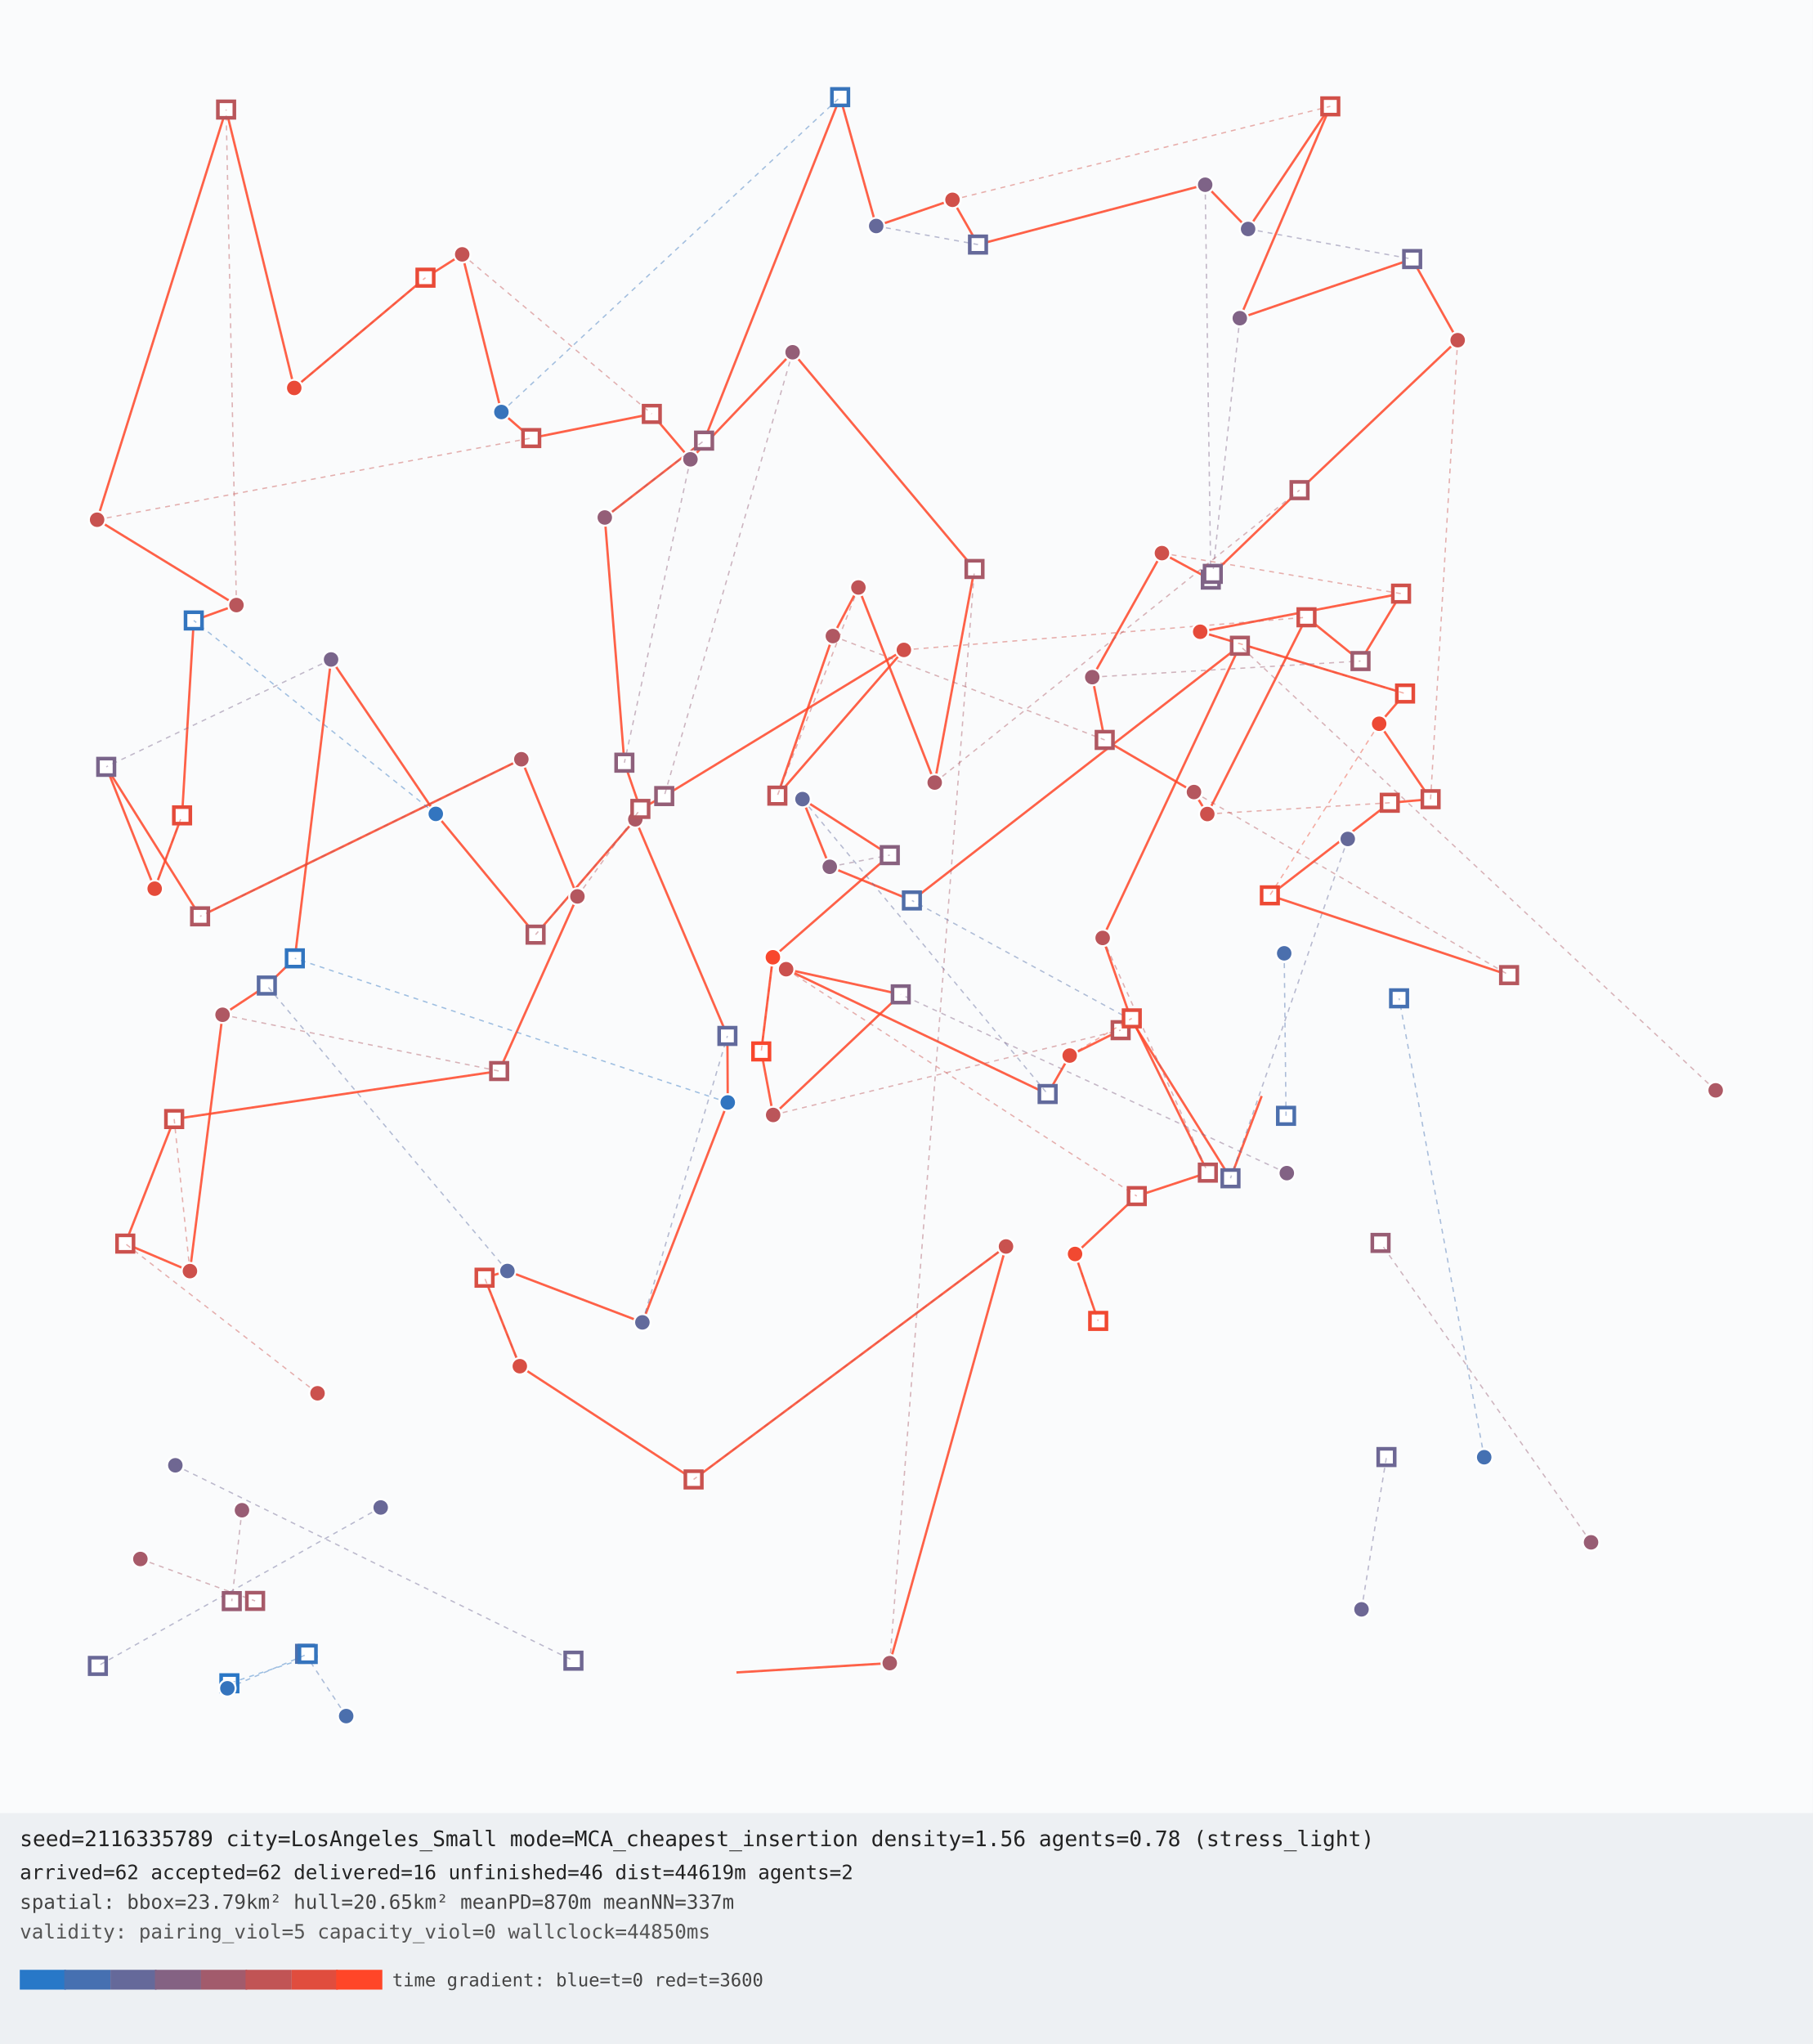
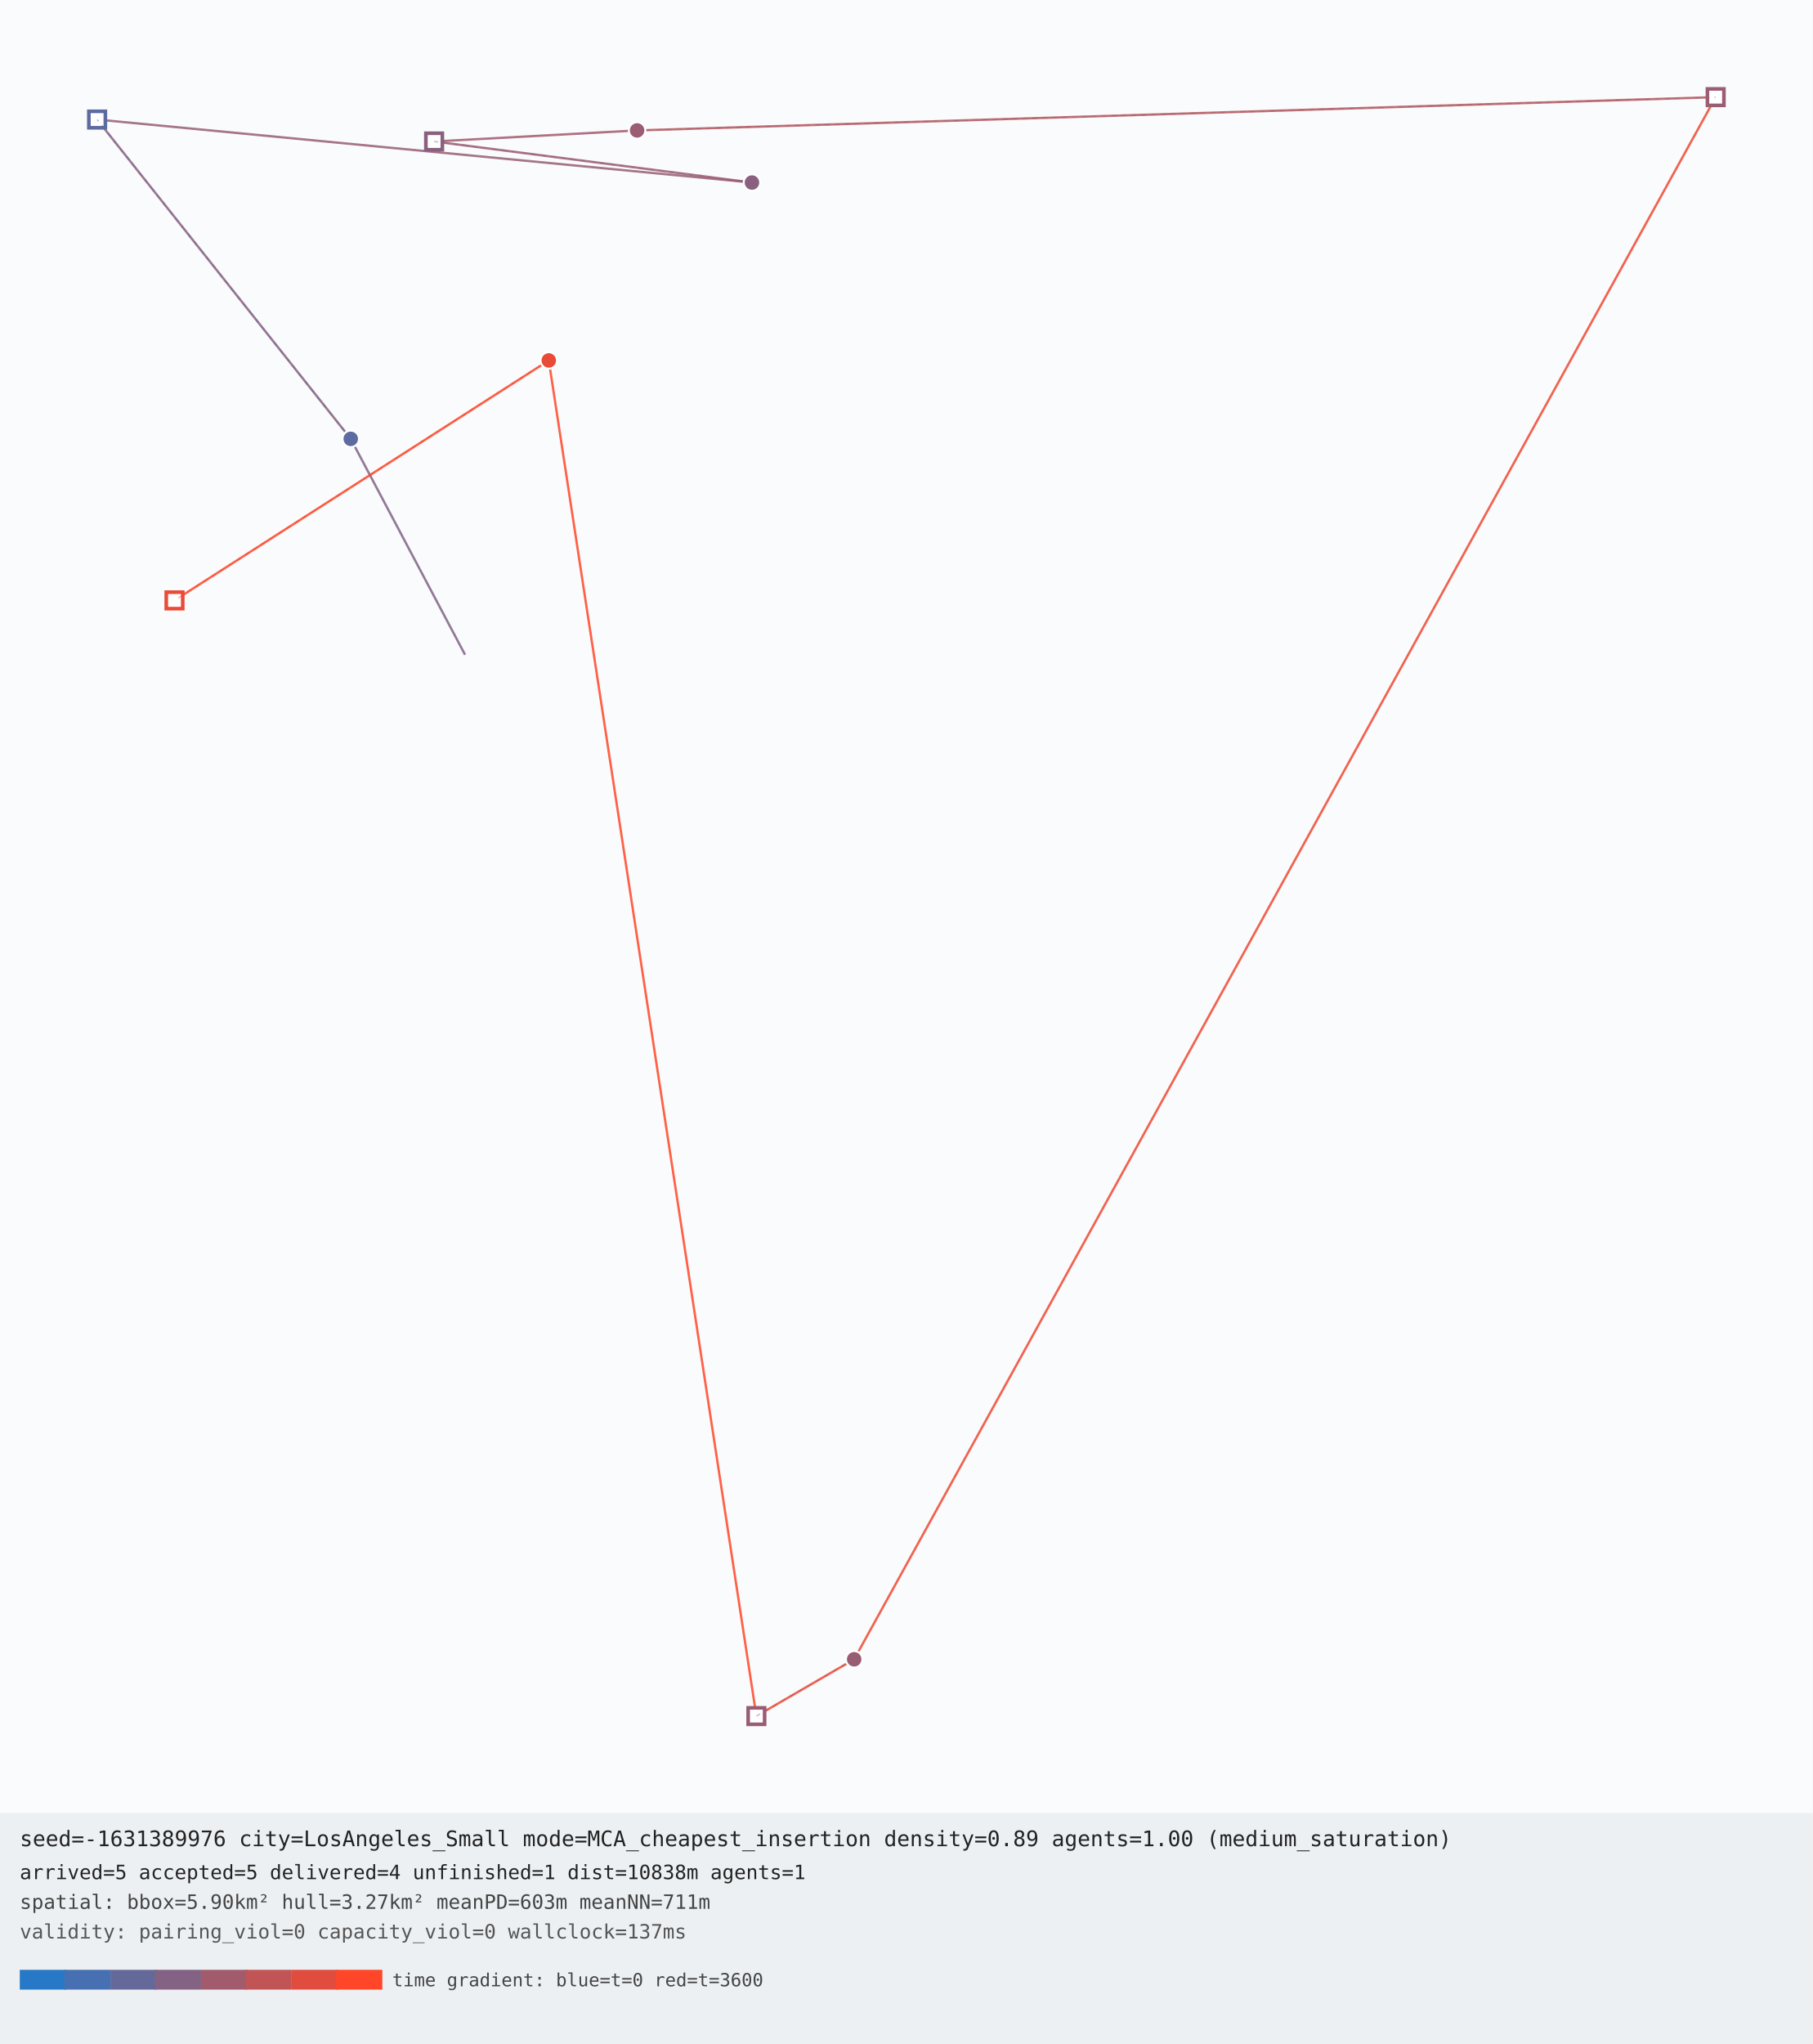
<svg xmlns="http://www.w3.org/2000/svg" width="1100" height="1240">
  <rect width="1100" height="1100" fill="#fafbfc" />
-   <line x1="446.876" y1="1014.59" x2="539.902" y2="1008.94" stroke="rgb(255,70,40)" stroke-width="1.4" opacity="0.85" />
-   <line x1="539.902" y1="1008.94" x2="610.442" y2="756.179" stroke="rgb(255,70,40)" stroke-width="1.4" opacity="0.85" />
-   <line x1="610.442" y1="756.179" x2="420.878" y2="897.515" stroke="rgb(255,70,40)" stroke-width="1.4" opacity="0.85" />
-   <line x1="420.878" y1="897.515" x2="315.424" y2="828.81" stroke="rgb(255,70,40)" stroke-width="1.4" opacity="0.85" />
-   <line x1="315.424" y1="828.81" x2="294.037" y2="775.126" stroke="rgb(255,70,40)" stroke-width="1.4" opacity="0.85" />
-   <line x1="294.037" y1="775.126" x2="307.899" y2="771.047" stroke="rgb(255,70,40)" stroke-width="1.4" opacity="0.85" />
-   <line x1="307.899" y1="771.047" x2="389.802" y2="802.222" stroke="rgb(255,70,40)" stroke-width="1.4" opacity="0.85" />
-   <line x1="389.802" y1="802.222" x2="441.602" y2="668.801" stroke="rgb(255,70,40)" stroke-width="1.4" opacity="0.85" />
-   <line x1="441.602" y1="668.801" x2="441.389" y2="628.449" stroke="rgb(255,70,40)" stroke-width="1.4" opacity="0.85" />
-   <line x1="441.389" y1="628.449" x2="385.514" y2="497.044" stroke="rgb(255,70,40)" stroke-width="1.4" opacity="0.85" />
-   <line x1="385.514" y1="497.044" x2="324.992" y2="566.998" stroke="rgb(255,70,40)" stroke-width="1.4" opacity="0.85" />
-   <line x1="324.992" y1="566.998" x2="264.435" y2="493.745" stroke="rgb(255,70,40)" stroke-width="1.4" opacity="0.85" />
-   <line x1="264.435" y1="493.745" x2="200.893" y2="400.071" stroke="rgb(255,70,40)" stroke-width="1.4" opacity="0.85" />
-   <line x1="200.893" y1="400.071" x2="178.902" y2="581.381" stroke="rgb(255,70,40)" stroke-width="1.4" opacity="0.85" />
-   <line x1="178.902" y1="581.381" x2="161.922" y2="597.881" stroke="rgb(255,70,40)" stroke-width="1.4" opacity="0.85" />
-   <line x1="161.922" y1="597.881" x2="135.048" y2="615.607" stroke="rgb(255,70,40)" stroke-width="1.4" opacity="0.85" />
-   <line x1="135.048" y1="615.607" x2="115.249" y2="771.123" stroke="rgb(255,70,40)" stroke-width="1.4" opacity="0.85" />
-   <line x1="115.249" y1="771.123" x2="76.021" y2="754.43" stroke="rgb(255,70,40)" stroke-width="1.4" opacity="0.85" />
-   <line x1="76.021" y1="754.43" x2="105.686" y2="678.874" stroke="rgb(255,70,40)" stroke-width="1.4" opacity="0.85" />
-   <line x1="105.686" y1="678.874" x2="302.883" y2="649.754" stroke="rgb(255,70,40)" stroke-width="1.4" opacity="0.85" />
-   <line x1="302.883" y1="649.754" x2="350.384" y2="543.808" stroke="rgb(255,70,40)" stroke-width="1.4" opacity="0.85" />
-   <line x1="350.384" y1="543.808" x2="316.36" y2="460.591" stroke="rgb(255,70,40)" stroke-width="1.4" opacity="0.85" />
-   <line x1="316.36" y1="460.591" x2="121.412" y2="555.895" stroke="rgb(255,70,40)" stroke-width="1.4" opacity="0.85" />
-   <line x1="121.412" y1="555.895" x2="64.461" y2="465.205" stroke="rgb(255,70,40)" stroke-width="1.4" opacity="0.85" />
-   <line x1="64.461" y1="465.205" x2="93.862" y2="539.125" stroke="rgb(255,70,40)" stroke-width="1.4" opacity="0.85" />
-   <line x1="93.862" y1="539.125" x2="110.481" y2="494.647" stroke="rgb(255,70,40)" stroke-width="1.4" opacity="0.85" />
-   <line x1="110.481" y1="494.647" x2="117.574" y2="376.416" stroke="rgb(255,70,40)" stroke-width="1.4" opacity="0.85" />
-   <line x1="117.574" y1="376.416" x2="143.472" y2="367.068" stroke="rgb(255,70,40)" stroke-width="1.4" opacity="0.85" />
-   <line x1="143.472" y1="367.068" x2="58.929" y2="315.294" stroke="rgb(255,70,40)" stroke-width="1.4" opacity="0.85" />
-   <line x1="58.929" y1="315.294" x2="137.205" y2="66.468" stroke="rgb(255,70,40)" stroke-width="1.4" opacity="0.85" />
-   <line x1="137.205" y1="66.468" x2="178.552" y2="235.351" stroke="rgb(255,70,40)" stroke-width="1.4" opacity="0.85" />
-   <line x1="178.552" y1="235.351" x2="258.18" y2="168.456" stroke="rgb(255,70,40)" stroke-width="1.4" opacity="0.85" />
-   <line x1="258.18" y1="168.456" x2="280.475" y2="154.314" stroke="rgb(255,70,40)" stroke-width="1.4" opacity="0.85" />
-   <line x1="280.475" y1="154.314" x2="304.239" y2="249.942" stroke="rgb(255,70,40)" stroke-width="1.4" opacity="0.85" />
-   <line x1="304.239" y1="249.942" x2="322.358" y2="265.756" stroke="rgb(255,70,40)" stroke-width="1.4" opacity="0.85" />
-   <line x1="322.358" y1="265.756" x2="395.519" y2="251.096" stroke="rgb(255,70,40)" stroke-width="1.4" opacity="0.85" />
-   <line x1="395.519" y1="251.096" x2="418.96" y2="278.653" stroke="rgb(255,70,40)" stroke-width="1.4" opacity="0.85" />
-   <line x1="418.96" y1="278.653" x2="480.956" y2="213.702" stroke="rgb(255,70,40)" stroke-width="1.4" opacity="0.85" />
-   <line x1="480.956" y1="213.702" x2="591.326" y2="345.179" stroke="rgb(255,70,40)" stroke-width="1.4" opacity="0.85" />
-   <line x1="591.326" y1="345.179" x2="567.18" y2="474.738" stroke="rgb(255,70,40)" stroke-width="1.4" opacity="0.85" />
-   <line x1="567.18" y1="474.738" x2="520.882" y2="356.391" stroke="rgb(255,70,40)" stroke-width="1.4" opacity="0.85" />
-   <line x1="520.882" y1="356.391" x2="505.379" y2="385.869" stroke="rgb(255,70,40)" stroke-width="1.4" opacity="0.85" />
-   <line x1="505.379" y1="385.869" x2="471.703" y2="482.672" stroke="rgb(255,70,40)" stroke-width="1.4" opacity="0.85" />
-   <line x1="471.703" y1="482.672" x2="548.475" y2="394.271" stroke="rgb(255,70,40)" stroke-width="1.4" opacity="0.85" />
-   <line x1="548.475" y1="394.271" x2="403.062" y2="482.941" stroke="rgb(255,70,40)" stroke-width="1.4" opacity="0.85" />
-   <line x1="403.062" y1="482.941" x2="388.581" y2="490.726" stroke="rgb(255,70,40)" stroke-width="1.4" opacity="0.85" />
-   <line x1="388.581" y1="490.726" x2="378.87" y2="462.686" stroke="rgb(255,70,40)" stroke-width="1.4" opacity="0.85" />
-   <line x1="378.87" y1="462.686" x2="366.984" y2="313.934" stroke="rgb(255,70,40)" stroke-width="1.4" opacity="0.85" />
-   <line x1="366.984" y1="313.934" x2="427.243" y2="267.302" stroke="rgb(255,70,40)" stroke-width="1.4" opacity="0.85" />
-   <line x1="427.243" y1="267.302" x2="509.806" y2="58.929" stroke="rgb(255,70,40)" stroke-width="1.4" opacity="0.85" />
-   <line x1="509.806" y1="58.929" x2="531.681" y2="137.108" stroke="rgb(255,70,40)" stroke-width="1.4" opacity="0.85" />
-   <line x1="531.681" y1="137.108" x2="577.969" y2="121.219" stroke="rgb(255,70,40)" stroke-width="1.4" opacity="0.85" />
-   <line x1="577.969" y1="121.219" x2="593.448" y2="148.36" stroke="rgb(255,70,40)" stroke-width="1.4" opacity="0.85" />
-   <line x1="593.448" y1="148.36" x2="731.305" y2="112.065" stroke="rgb(255,70,40)" stroke-width="1.4" opacity="0.85" />
-   <line x1="731.305" y1="112.065" x2="757.355" y2="138.913" stroke="rgb(255,70,40)" stroke-width="1.4" opacity="0.85" />
-   <line x1="757.355" y1="138.913" x2="807.226" y2="64.521" stroke="rgb(255,70,40)" stroke-width="1.4" opacity="0.85" />
-   <line x1="807.226" y1="64.521" x2="752.318" y2="193.023" stroke="rgb(255,70,40)" stroke-width="1.4" opacity="0.85" />
-   <line x1="752.318" y1="193.023" x2="856.91" y2="157.162" stroke="rgb(255,70,40)" stroke-width="1.4" opacity="0.85" />
-   <line x1="856.91" y1="157.162" x2="884.512" y2="206.378" stroke="rgb(255,70,40)" stroke-width="1.4" opacity="0.85" />
-   <line x1="884.512" y1="206.378" x2="788.559" y2="297.345" stroke="rgb(255,70,40)" stroke-width="1.4" opacity="0.85" />
-   <line x1="788.559" y1="297.345" x2="735.92" y2="348.143" stroke="rgb(255,70,40)" stroke-width="1.4" opacity="0.85" />
-   <line x1="735.92" y1="348.143" x2="734.712" y2="351.623" stroke="rgb(255,70,40)" stroke-width="1.4" opacity="0.85" />
-   <line x1="734.712" y1="351.623" x2="705.057" y2="335.549" stroke="rgb(255,70,40)" stroke-width="1.4" opacity="0.85" />
-   <line x1="705.057" y1="335.549" x2="662.788" y2="410.793" stroke="rgb(255,70,40)" stroke-width="1.4" opacity="0.85" />
-   <line x1="662.788" y1="410.793" x2="670.334" y2="448.871" stroke="rgb(255,70,40)" stroke-width="1.4" opacity="0.85" />
-   <line x1="670.334" y1="448.871" x2="724.501" y2="480.502" stroke="rgb(255,70,40)" stroke-width="1.4" opacity="0.85" />
-   <line x1="724.501" y1="480.502" x2="732.593" y2="493.834" stroke="rgb(255,70,40)" stroke-width="1.4" opacity="0.85" />
-   <line x1="732.593" y1="493.834" x2="792.787" y2="374.471" stroke="rgb(255,70,40)" stroke-width="1.4" opacity="0.85" />
-   <line x1="792.787" y1="374.471" x2="825.564" y2="401.035" stroke="rgb(255,70,40)" stroke-width="1.4" opacity="0.85" />
-   <line x1="825.564" y1="401.035" x2="850.165" y2="360.138" stroke="rgb(255,70,40)" stroke-width="1.4" opacity="0.85" />
-   <line x1="850.165" y1="360.138" x2="728.286" y2="383.254" stroke="rgb(255,70,40)" stroke-width="1.4" opacity="0.85" />
-   <line x1="728.286" y1="383.254" x2="852.592" y2="420.72" stroke="rgb(255,70,40)" stroke-width="1.4" opacity="0.85" />
-   <line x1="852.592" y1="420.72" x2="836.87" y2="439.063" stroke="rgb(255,70,40)" stroke-width="1.4" opacity="0.85" />
-   <line x1="836.87" y1="439.063" x2="868.091" y2="484.839" stroke="rgb(255,70,40)" stroke-width="1.4" opacity="0.85" />
-   <line x1="868.091" y1="484.839" x2="843.308" y2="487.001" stroke="rgb(255,70,40)" stroke-width="1.4" opacity="0.85" />
-   <line x1="843.308" y1="487.001" x2="770.555" y2="543.167" stroke="rgb(255,70,40)" stroke-width="1.4" opacity="0.85" />
-   <line x1="770.555" y1="543.167" x2="915.71" y2="591.553" stroke="rgb(255,70,40)" stroke-width="1.4" opacity="0.85" />
-   <line x1="765.583" y1="664.91" x2="746.663" y2="714.804" stroke="rgb(255,70,40)" stroke-width="1.4" opacity="0.85" />
-   <line x1="746.663" y1="714.804" x2="686.438" y2="618.673" stroke="rgb(255,70,40)" stroke-width="1.4" opacity="0.85" />
-   <line x1="686.438" y1="618.673" x2="669.098" y2="569.002" stroke="rgb(255,70,40)" stroke-width="1.4" opacity="0.85" />
-   <line x1="669.098" y1="569.002" x2="752.372" y2="391.747" stroke="rgb(255,70,40)" stroke-width="1.4" opacity="0.85" />
-   <line x1="752.372" y1="391.747" x2="553.34" y2="546.272" stroke="rgb(255,70,40)" stroke-width="1.4" opacity="0.85" />
-   <line x1="553.34" y1="546.272" x2="503.5" y2="525.842" stroke="rgb(255,70,40)" stroke-width="1.4" opacity="0.85" />
-   <line x1="503.5" y1="525.842" x2="486.951" y2="484.774" stroke="rgb(255,70,40)" stroke-width="1.4" opacity="0.85" />
-   <line x1="486.951" y1="484.774" x2="539.925" y2="518.773" stroke="rgb(255,70,40)" stroke-width="1.4" opacity="0.85" />
-   <line x1="539.925" y1="518.773" x2="468.989" y2="580.737" stroke="rgb(255,70,40)" stroke-width="1.4" opacity="0.85" />
-   <line x1="468.989" y1="580.737" x2="461.927" y2="637.849" stroke="rgb(255,70,40)" stroke-width="1.4" opacity="0.85" />
-   <line x1="461.927" y1="637.849" x2="469.155" y2="676.394" stroke="rgb(255,70,40)" stroke-width="1.4" opacity="0.85" />
-   <line x1="469.155" y1="676.394" x2="546.583" y2="603.228" stroke="rgb(255,70,40)" stroke-width="1.4" opacity="0.85" />
-   <line x1="546.583" y1="603.228" x2="477.021" y2="587.969" stroke="rgb(255,70,40)" stroke-width="1.4" opacity="0.85" />
-   <line x1="477.021" y1="587.969" x2="635.701" y2="663.686" stroke="rgb(255,70,40)" stroke-width="1.4" opacity="0.85" />
-   <line x1="635.701" y1="663.686" x2="649.085" y2="640.36" stroke="rgb(255,70,40)" stroke-width="1.4" opacity="0.85" />
-   <line x1="649.085" y1="640.36" x2="680.01" y2="624.957" stroke="rgb(255,70,40)" stroke-width="1.4" opacity="0.85" />
-   <line x1="680.01" y1="624.957" x2="686.765" y2="617.799" stroke="rgb(255,70,40)" stroke-width="1.4" opacity="0.85" />
-   <line x1="686.765" y1="617.799" x2="732.917" y2="711.374" stroke="rgb(255,70,40)" stroke-width="1.4" opacity="0.85" />
-   <line x1="732.917" y1="711.374" x2="689.796" y2="725.613" stroke="rgb(255,70,40)" stroke-width="1.4" opacity="0.85" />
-   <line x1="689.796" y1="725.613" x2="652.344" y2="760.728" stroke="rgb(255,70,40)" stroke-width="1.4" opacity="0.85" />
-   <line x1="652.344" y1="760.728" x2="666.379" y2="801.34" stroke="rgb(255,70,40)" stroke-width="1.4" opacity="0.85" />
-   <circle cx="188.264" cy="1004.92" r="5" fill="rgb(42,119,198)" stroke="white" stroke-width="1.2" />
-   <rect x="134.191" y="1016.17" width="10" height="10" fill="white" stroke="rgb(42,119,198)" stroke-width="2.2" />
-   <line x1="188.264" y1="1004.92" x2="139.191" y2="1021.17" stroke="rgb(42,119,198)" stroke-width="0.8" stroke-dasharray="3,3" opacity="0.45" />
-   <circle cx="231.003" cy="914.513" r="5" fill="rgb(105,104,151)" stroke="white" stroke-width="1.2" />
-   <rect x="54.402" y="1005.64" width="10" height="10" fill="white" stroke="rgb(105,104,151)" stroke-width="2.2" />
-   <line x1="231.003" y1="914.513" x2="59.402" y2="1010.64" stroke="rgb(105,104,151)" stroke-width="0.8" stroke-dasharray="3,3" opacity="0.45" />
-   <circle cx="826.163" cy="976.321" r="5" fill="rgb(109,103,148)" stroke="white" stroke-width="1.2" />
-   <rect x="836.3" y="878.92" width="10" height="10" fill="white" stroke="rgb(109,103,148)" stroke-width="2.2" />
-   <line x1="826.163" y1="976.321" x2="841.3" y2="883.92" stroke="rgb(109,103,148)" stroke-width="0.8" stroke-dasharray="3,3" opacity="0.45" />
-   <circle cx="900.615" cy="884.029" r="5" fill="rgb(69,113,178)" stroke="white" stroke-width="1.2" />
-   <rect x="843.966" y="600.628" width="10" height="10" fill="white" stroke="rgb(69,113,178)" stroke-width="2.2" />
-   <line x1="900.615" y1="884.029" x2="848.966" y2="605.628" stroke="rgb(69,113,178)" stroke-width="0.8" stroke-dasharray="3,3" opacity="0.45" />
-   <circle cx="106.404" cy="888.928" r="5" fill="rgb(111,103,146)" stroke="white" stroke-width="1.2" />
-   <rect x="342.952" y="1002.46" width="10" height="10" fill="white" stroke="rgb(111,103,146)" stroke-width="2.2" />
-   <line x1="106.404" y1="888.928" x2="347.952" y2="1007.46" stroke="rgb(111,103,146)" stroke-width="0.8" stroke-dasharray="3,3" opacity="0.45" />
-   <circle cx="817.828" cy="508.945" r="5" fill="rgb(101,105,153)" stroke="white" stroke-width="1.2" />
-   <rect x="741.663" y="709.804" width="10" height="10" fill="white" stroke="rgb(101,105,153)" stroke-width="2.2" />
-   <line x1="817.828" y1="508.945" x2="746.663" y2="714.804" stroke="rgb(101,105,153)" stroke-width="0.8" stroke-dasharray="3,3" opacity="0.45" />
-   <circle cx="779.252" cy="578.332" r="5" fill="rgb(75,111,173)" stroke="white" stroke-width="1.2" />
-   <rect x="775.369" y="671.924" width="10" height="10" fill="white" stroke="rgb(75,111,173)" stroke-width="2.2" />
-   <line x1="779.252" y1="578.332" x2="780.369" y2="676.924" stroke="rgb(75,111,173)" stroke-width="0.8" stroke-dasharray="3,3" opacity="0.45" />
-   <circle cx="146.825" cy="916.185" r="5" fill="rgb(152,93,116)" stroke="white" stroke-width="1.2" />
-   <rect x="135.642" y="966.318" width="10" height="10" fill="white" stroke="rgb(152,93,116)" stroke-width="2.2" />
-   <line x1="146.825" y1="916.185" x2="140.642" y2="971.318" stroke="rgb(152,93,116)" stroke-width="0.8" stroke-dasharray="3,3" opacity="0.45" />
-   <circle cx="85.178" cy="945.765" r="5" fill="rgb(167,90,105)" stroke="white" stroke-width="1.2" />
-   <rect x="149.798" y="966.199" width="10" height="10" fill="white" stroke="rgb(167,90,105)" stroke-width="2.2" />
-   <line x1="85.178" y1="945.765" x2="154.798" y2="971.199" stroke="rgb(167,90,105)" stroke-width="0.8" stroke-dasharray="3,3" opacity="0.45" />
-   <circle cx="210.065" cy="1041.07" r="5" fill="rgb(75,111,173)" stroke="white" stroke-width="1.2" />
-   <rect x="180.127" y="998.301" width="10" height="10" fill="white" stroke="rgb(75,111,173)" stroke-width="2.2" />
-   <line x1="210.065" y1="1041.07" x2="185.127" y2="1003.3" stroke="rgb(75,111,173)" stroke-width="0.8" stroke-dasharray="3,3" opacity="0.45" />
-   <circle cx="137.977" cy="1024.21" r="5" fill="rgb(53,116,189)" stroke="white" stroke-width="1.2" />
-   <rect x="181.721" y="998.392" width="10" height="10" fill="white" stroke="rgb(53,116,189)" stroke-width="2.2" />
-   <line x1="137.977" y1="1024.21" x2="186.721" y2="1003.39" stroke="rgb(53,116,189)" stroke-width="0.8" stroke-dasharray="3,3" opacity="0.45" />
-   <circle cx="1041.07" cy="661.457" r="5" fill="rgb(173,89,101)" stroke="white" stroke-width="1.2" />
-   <rect x="747.372" y="386.747" width="10" height="10" fill="white" stroke="rgb(173,89,101)" stroke-width="2.2" />
-   <line x1="1041.07" y1="661.457" x2="752.372" y2="391.747" stroke="rgb(173,89,101)" stroke-width="0.8" stroke-dasharray="3,3" opacity="0.45" />
-   <circle cx="965.454" cy="935.668" r="5" fill="rgb(152,93,116)" stroke="white" stroke-width="1.2" />
-   <rect x="832.725" y="749.019" width="10" height="10" fill="white" stroke="rgb(152,93,116)" stroke-width="2.2" />
-   <line x1="965.454" y1="935.668" x2="837.725" y2="754.019" stroke="rgb(152,93,116)" stroke-width="0.8" stroke-dasharray="3,3" opacity="0.45" />
-   <circle cx="192.672" cy="845.241" r="5" fill="rgb(203,81,78)" stroke="white" stroke-width="1.2" />
-   <rect x="71.021" y="749.43" width="10" height="10" fill="white" stroke="rgb(203,81,78)" stroke-width="2.2" />
-   <line x1="192.672" y1="845.241" x2="76.021" y2="754.43" stroke="rgb(203,81,78)" stroke-width="0.8" stroke-dasharray="3,3" opacity="0.45" />
-   <circle cx="441.602" cy="668.801" r="5" fill="rgb(49,117,192)" stroke="white" stroke-width="1.2" />
-   <rect x="173.902" y="576.381" width="10" height="10" fill="white" stroke="rgb(49,117,192)" stroke-width="2.2" />
-   <line x1="441.602" y1="668.801" x2="178.902" y2="581.381" stroke="rgb(49,117,192)" stroke-width="0.8" stroke-dasharray="3,3" opacity="0.45" />
-   <circle cx="264.435" cy="493.745" r="5" fill="rgb(51,117,191)" stroke="white" stroke-width="1.2" />
-   <rect x="112.574" y="371.416" width="10" height="10" fill="white" stroke="rgb(51,117,191)" stroke-width="2.2" />
-   <line x1="264.435" y1="493.745" x2="117.574" y2="376.416" stroke="rgb(51,117,191)" stroke-width="0.8" stroke-dasharray="3,3" opacity="0.45" />
-   <circle cx="304.239" cy="249.942" r="5" fill="rgb(56,116,187)" stroke="white" stroke-width="1.2" />
-   <rect x="504.806" y="53.929" width="10" height="10" fill="white" stroke="rgb(56,116,187)" stroke-width="2.2" />
-   <line x1="304.239" y1="249.942" x2="509.806" y2="58.929" stroke="rgb(56,116,187)" stroke-width="0.8" stroke-dasharray="3,3" opacity="0.45" />
-   <circle cx="686.438" cy="618.673" r="5" fill="rgb(81,110,168)" stroke="white" stroke-width="1.2" />
-   <rect x="548.34" y="541.272" width="10" height="10" fill="white" stroke="rgb(81,110,168)" stroke-width="2.2" />
-   <line x1="686.438" y1="618.673" x2="553.34" y2="546.272" stroke="rgb(81,110,168)" stroke-width="0.8" stroke-dasharray="3,3" opacity="0.45" />
-   <circle cx="307.899" cy="771.047" r="5" fill="rgb(90,108,162)" stroke="white" stroke-width="1.2" />
-   <rect x="156.922" y="592.881" width="10" height="10" fill="white" stroke="rgb(90,108,162)" stroke-width="2.2" />
-   <line x1="307.899" y1="771.047" x2="161.922" y2="597.881" stroke="rgb(90,108,162)" stroke-width="0.8" stroke-dasharray="3,3" opacity="0.45" />
-   <circle cx="486.951" cy="484.774" r="5" fill="rgb(98,106,156)" stroke="white" stroke-width="1.2" />
-   <rect x="630.701" y="658.686" width="10" height="10" fill="white" stroke="rgb(98,106,156)" stroke-width="2.2" />
-   <line x1="486.951" y1="484.774" x2="635.701" y2="663.686" stroke="rgb(98,106,156)" stroke-width="0.8" stroke-dasharray="3,3" opacity="0.45" />
-   <circle cx="389.802" cy="802.222" r="5" fill="rgb(98,106,156)" stroke="white" stroke-width="1.2" />
-   <rect x="436.389" y="623.449" width="10" height="10" fill="white" stroke="rgb(98,106,156)" stroke-width="2.2" />
-   <line x1="389.802" y1="802.222" x2="441.389" y2="628.449" stroke="rgb(98,106,156)" stroke-width="0.8" stroke-dasharray="3,3" opacity="0.45" />
-   <circle cx="531.681" cy="137.108" r="5" fill="rgb(101,105,154)" stroke="white" stroke-width="1.2" />
-   <rect x="588.448" y="143.36" width="10" height="10" fill="white" stroke="rgb(101,105,154)" stroke-width="2.2" />
-   <line x1="531.681" y1="137.108" x2="593.448" y2="148.36" stroke="rgb(101,105,154)" stroke-width="0.8" stroke-dasharray="3,3" opacity="0.45" />
-   <circle cx="757.355" cy="138.913" r="5" fill="rgb(110,103,147)" stroke="white" stroke-width="1.2" />
-   <rect x="851.91" y="152.162" width="10" height="10" fill="white" stroke="rgb(110,103,147)" stroke-width="2.2" />
-   <line x1="757.355" y1="138.913" x2="856.91" y2="157.162" stroke="rgb(110,103,147)" stroke-width="0.8" stroke-dasharray="3,3" opacity="0.45" />
-   <circle cx="200.893" cy="400.071" r="5" fill="rgb(121,101,139)" stroke="white" stroke-width="1.2" />
-   <rect x="59.461" y="460.205" width="10" height="10" fill="white" stroke="rgb(121,101,139)" stroke-width="2.2" />
-   <line x1="200.893" y1="400.071" x2="64.461" y2="465.205" stroke="rgb(121,101,139)" stroke-width="0.8" stroke-dasharray="3,3" opacity="0.45" />
-   <circle cx="731.305" cy="112.065" r="5" fill="rgb(126,99,135)" stroke="white" stroke-width="1.2" />
-   <rect x="729.712" y="346.623" width="10" height="10" fill="white" stroke="rgb(126,99,135)" stroke-width="2.2" />
-   <line x1="731.305" y1="112.065" x2="734.712" y2="351.623" stroke="rgb(126,99,135)" stroke-width="0.8" stroke-dasharray="3,3" opacity="0.45" />
-   <circle cx="752.318" cy="193.023" r="5" fill="rgb(128,99,134)" stroke="white" stroke-width="1.2" />
-   <rect x="730.92" y="343.143" width="10" height="10" fill="white" stroke="rgb(128,99,134)" stroke-width="2.2" />
-   <line x1="752.318" y1="193.023" x2="735.92" y2="348.143" stroke="rgb(128,99,134)" stroke-width="0.8" stroke-dasharray="3,3" opacity="0.45" />
-   <circle cx="780.832" cy="711.681" r="5" fill="rgb(130,98,132)" stroke="white" stroke-width="1.2" />
-   <rect x="541.583" y="598.228" width="10" height="10" fill="white" stroke="rgb(130,98,132)" stroke-width="2.2" />
-   <line x1="780.832" y1="711.681" x2="546.583" y2="603.228" stroke="rgb(130,98,132)" stroke-width="0.8" stroke-dasharray="3,3" opacity="0.45" />
-   <circle cx="503.5" cy="525.842" r="5" fill="rgb(136,97,127)" stroke="white" stroke-width="1.2" />
-   <rect x="534.925" y="513.773" width="10" height="10" fill="white" stroke="rgb(136,97,127)" stroke-width="2.2" />
-   <line x1="503.5" y1="525.842" x2="539.925" y2="518.773" stroke="rgb(136,97,127)" stroke-width="0.8" stroke-dasharray="3,3" opacity="0.45" />
-   <circle cx="418.96" cy="278.653" r="5" fill="rgb(141,96,124)" stroke="white" stroke-width="1.2" />
-   <rect x="373.87" y="457.686" width="10" height="10" fill="white" stroke="rgb(141,96,124)" stroke-width="2.2" />
-   <line x1="418.96" y1="278.653" x2="378.87" y2="462.686" stroke="rgb(141,96,124)" stroke-width="0.8" stroke-dasharray="3,3" opacity="0.45" />
-   <circle cx="366.984" cy="313.934" r="5" fill="rgb(148,94,119)" stroke="white" stroke-width="1.2" />
-   <rect x="422.243" y="262.302" width="10" height="10" fill="white" stroke="rgb(148,94,119)" stroke-width="2.2" />
-   <line x1="366.984" y1="313.934" x2="427.243" y2="267.302" stroke="rgb(148,94,119)" stroke-width="0.8" stroke-dasharray="3,3" opacity="0.45" />
-   <circle cx="480.956" cy="213.702" r="5" fill="rgb(148,94,119)" stroke="white" stroke-width="1.2" />
-   <rect x="398.062" y="477.941" width="10" height="10" fill="white" stroke="rgb(148,94,119)" stroke-width="2.2" />
-   <line x1="480.956" y1="213.702" x2="403.062" y2="482.941" stroke="rgb(148,94,119)" stroke-width="0.8" stroke-dasharray="3,3" opacity="0.45" />
-   <circle cx="662.788" cy="410.793" r="5" fill="rgb(157,92,112)" stroke="white" stroke-width="1.2" />
-   <rect x="820.564" y="396.035" width="10" height="10" fill="white" stroke="rgb(157,92,112)" stroke-width="2.2" />
-   <line x1="662.788" y1="410.793" x2="825.564" y2="401.035" stroke="rgb(157,92,112)" stroke-width="0.8" stroke-dasharray="3,3" opacity="0.45" />
-   <circle cx="539.902" cy="1008.94" r="5" fill="rgb(168,90,104)" stroke="white" stroke-width="1.2" />
-   <rect x="586.326" y="340.179" width="10" height="10" fill="white" stroke="rgb(168,90,104)" stroke-width="2.2" />
-   <line x1="539.902" y1="1008.94" x2="591.326" y2="345.179" stroke="rgb(168,90,104)" stroke-width="0.8" stroke-dasharray="3,3" opacity="0.45" />
-   <circle cx="385.514" cy="497.044" r="5" fill="rgb(172,89,101)" stroke="white" stroke-width="1.2" />
-   <rect x="319.992" y="561.998" width="10" height="10" fill="white" stroke="rgb(172,89,101)" stroke-width="2.2" />
-   <line x1="385.514" y1="497.044" x2="324.992" y2="566.998" stroke="rgb(172,89,101)" stroke-width="0.8" stroke-dasharray="3,3" opacity="0.45" />
-   <circle cx="567.18" cy="474.738" r="5" fill="rgb(173,88,100)" stroke="white" stroke-width="1.2" />
-   <rect x="783.559" y="292.345" width="10" height="10" fill="white" stroke="rgb(173,88,100)" stroke-width="2.2" />
-   <line x1="567.18" y1="474.738" x2="788.559" y2="297.345" stroke="rgb(173,88,100)" stroke-width="0.8" stroke-dasharray="3,3" opacity="0.45" />
-   <circle cx="135.048" cy="615.607" r="5" fill="rgb(175,88,99)" stroke="white" stroke-width="1.2" />
-   <rect x="297.883" y="644.754" width="10" height="10" fill="white" stroke="rgb(175,88,99)" stroke-width="2.2" />
-   <line x1="135.048" y1="615.607" x2="302.883" y2="649.754" stroke="rgb(175,88,99)" stroke-width="0.8" stroke-dasharray="3,3" opacity="0.45" />
-   <circle cx="316.36" cy="460.591" r="5" fill="rgb(176,88,98)" stroke="white" stroke-width="1.2" />
-   <rect x="116.412" y="550.895" width="10" height="10" fill="white" stroke="rgb(176,88,98)" stroke-width="2.2" />
-   <line x1="316.36" y1="460.591" x2="121.412" y2="555.895" stroke="rgb(176,88,98)" stroke-width="0.8" stroke-dasharray="3,3" opacity="0.45" />
-   <circle cx="505.379" cy="385.869" r="5" fill="rgb(176,88,98)" stroke="white" stroke-width="1.2" />
-   <rect x="665.334" y="443.871" width="10" height="10" fill="white" stroke="rgb(176,88,98)" stroke-width="2.2" />
-   <line x1="505.379" y1="385.869" x2="670.334" y2="448.871" stroke="rgb(176,88,98)" stroke-width="0.8" stroke-dasharray="3,3" opacity="0.45" />
-   <circle cx="350.384" cy="543.808" r="5" fill="rgb(180,87,95)" stroke="white" stroke-width="1.2" />
-   <rect x="383.581" y="485.726" width="10" height="10" fill="white" stroke="rgb(180,87,95)" stroke-width="2.2" />
-   <line x1="350.384" y1="543.808" x2="388.581" y2="490.726" stroke="rgb(180,87,95)" stroke-width="0.8" stroke-dasharray="3,3" opacity="0.45" />
-   <circle cx="724.501" cy="480.502" r="5" fill="rgb(181,87,94)" stroke="white" stroke-width="1.2" />
-   <rect x="910.71" y="586.553" width="10" height="10" fill="white" stroke="rgb(181,87,94)" stroke-width="2.2" />
-   <line x1="724.501" y1="480.502" x2="915.71" y2="591.553" stroke="rgb(181,87,94)" stroke-width="0.8" stroke-dasharray="3,3" opacity="0.45" />
-   <circle cx="143.472" cy="367.068" r="5" fill="rgb(185,86,91)" stroke="white" stroke-width="1.2" />
-   <rect x="132.205" y="61.468" width="10" height="10" fill="white" stroke="rgb(185,86,91)" stroke-width="2.2" />
-   <line x1="143.472" y1="367.068" x2="137.205" y2="66.468" stroke="rgb(185,86,91)" stroke-width="0.8" stroke-dasharray="3,3" opacity="0.45" />
-   <circle cx="669.098" cy="569.002" r="5" fill="rgb(187,85,90)" stroke="white" stroke-width="1.2" />
-   <rect x="727.917" y="706.374" width="10" height="10" fill="white" stroke="rgb(187,85,90)" stroke-width="2.2" />
-   <line x1="669.098" y1="569.002" x2="732.917" y2="711.374" stroke="rgb(187,85,90)" stroke-width="0.8" stroke-dasharray="3,3" opacity="0.45" />
-   <circle cx="469.155" cy="676.394" r="5" fill="rgb(187,85,90)" stroke="white" stroke-width="1.2" />
-   <rect x="675.01" y="619.957" width="10" height="10" fill="white" stroke="rgb(187,85,90)" stroke-width="2.2" />
-   <line x1="469.155" y1="676.394" x2="680.01" y2="624.957" stroke="rgb(187,85,90)" stroke-width="0.8" stroke-dasharray="3,3" opacity="0.45" />
-   <circle cx="520.882" cy="356.391" r="5" fill="rgb(191,84,87)" stroke="white" stroke-width="1.2" />
-   <rect x="466.703" y="477.672" width="10" height="10" fill="white" stroke="rgb(191,84,87)" stroke-width="2.2" />
-   <line x1="520.882" y1="356.391" x2="471.703" y2="482.672" stroke="rgb(191,84,87)" stroke-width="0.8" stroke-dasharray="3,3" opacity="0.45" />
-   <circle cx="280.475" cy="154.314" r="5" fill="rgb(195,83,84)" stroke="white" stroke-width="1.2" />
-   <rect x="390.519" y="246.096" width="10" height="10" fill="white" stroke="rgb(195,83,84)" stroke-width="2.2" />
-   <line x1="280.475" y1="154.314" x2="395.519" y2="251.096" stroke="rgb(195,83,84)" stroke-width="0.8" stroke-dasharray="3,3" opacity="0.45" />
-   <circle cx="58.929" cy="315.294" r="5" fill="rgb(200,82,80)" stroke="white" stroke-width="1.2" />
-   <rect x="317.358" y="260.756" width="10" height="10" fill="white" stroke="rgb(200,82,80)" stroke-width="2.2" />
-   <line x1="58.929" y1="315.294" x2="322.358" y2="265.756" stroke="rgb(200,82,80)" stroke-width="0.8" stroke-dasharray="3,3" opacity="0.45" />
-   <circle cx="884.512" cy="206.378" r="5" fill="rgb(200,82,80)" stroke="white" stroke-width="1.2" />
-   <rect x="863.091" y="479.839" width="10" height="10" fill="white" stroke="rgb(200,82,80)" stroke-width="2.2" />
-   <line x1="884.512" y1="206.378" x2="868.091" y2="484.839" stroke="rgb(200,82,80)" stroke-width="0.8" stroke-dasharray="3,3" opacity="0.45" />
-   <circle cx="610.442" cy="756.179" r="5" fill="rgb(201,82,79)" stroke="white" stroke-width="1.2" />
-   <rect x="415.878" y="892.515" width="10" height="10" fill="white" stroke="rgb(201,82,79)" stroke-width="2.2" />
-   <line x1="610.442" y1="756.179" x2="420.878" y2="897.515" stroke="rgb(201,82,79)" stroke-width="0.8" stroke-dasharray="3,3" opacity="0.45" />
-   <circle cx="477.021" cy="587.969" r="5" fill="rgb(203,81,78)" stroke="white" stroke-width="1.2" />
-   <rect x="684.796" y="720.613" width="10" height="10" fill="white" stroke="rgb(203,81,78)" stroke-width="2.2" />
-   <line x1="477.021" y1="587.969" x2="689.796" y2="725.613" stroke="rgb(203,81,78)" stroke-width="0.8" stroke-dasharray="3,3" opacity="0.45" />
-   <circle cx="732.593" cy="493.834" r="5" fill="rgb(205,81,76)" stroke="white" stroke-width="1.2" />
-   <rect x="838.308" y="482.001" width="10" height="10" fill="white" stroke="rgb(205,81,76)" stroke-width="2.2" />
-   <line x1="732.593" y1="493.834" x2="843.308" y2="487.001" stroke="rgb(205,81,76)" stroke-width="0.8" stroke-dasharray="3,3" opacity="0.45" />
-   <circle cx="115.249" cy="771.123" r="5" fill="rgb(205,81,76)" stroke="white" stroke-width="1.2" />
-   <rect x="100.686" y="673.874" width="10" height="10" fill="white" stroke="rgb(205,81,76)" stroke-width="2.2" />
-   <line x1="115.249" y1="771.123" x2="105.686" y2="678.874" stroke="rgb(205,81,76)" stroke-width="0.8" stroke-dasharray="3,3" opacity="0.45" />
-   <circle cx="705.057" cy="335.549" r="5" fill="rgb(207,81,75)" stroke="white" stroke-width="1.2" />
-   <rect x="845.165" y="355.138" width="10" height="10" fill="white" stroke="rgb(207,81,75)" stroke-width="2.2" />
-   <line x1="705.057" y1="335.549" x2="850.165" y2="360.138" stroke="rgb(207,81,75)" stroke-width="0.8" stroke-dasharray="3,3" opacity="0.45" />
-   <circle cx="548.475" cy="394.271" r="5" fill="rgb(208,80,74)" stroke="white" stroke-width="1.2" />
-   <rect x="787.787" y="369.471" width="10" height="10" fill="white" stroke="rgb(208,80,74)" stroke-width="2.2" />
-   <line x1="548.475" y1="394.271" x2="792.787" y2="374.471" stroke="rgb(208,80,74)" stroke-width="0.8" stroke-dasharray="3,3" opacity="0.45" />
-   <circle cx="577.969" cy="121.219" r="5" fill="rgb(209,80,73)" stroke="white" stroke-width="1.2" />
-   <rect x="802.226" y="59.521" width="10" height="10" fill="white" stroke="rgb(209,80,73)" stroke-width="2.2" />
-   <line x1="577.969" y1="121.219" x2="807.226" y2="64.521" stroke="rgb(209,80,73)" stroke-width="0.8" stroke-dasharray="3,3" opacity="0.45" />
-   <circle cx="315.424" cy="828.81" r="5" fill="rgb(216,79,68)" stroke="white" stroke-width="1.2" />
-   <rect x="289.037" y="770.126" width="10" height="10" fill="white" stroke="rgb(216,79,68)" stroke-width="2.2" />
-   <line x1="315.424" y1="828.81" x2="294.037" y2="775.126" stroke="rgb(216,79,68)" stroke-width="0.8" stroke-dasharray="3,3" opacity="0.45" />
-   <circle cx="649.085" cy="640.36" r="5" fill="rgb(226,76,61)" stroke="white" stroke-width="1.2" />
-   <rect x="681.765" y="612.799" width="10" height="10" fill="white" stroke="rgb(226,76,61)" stroke-width="2.2" />
-   <line x1="649.085" y1="640.36" x2="686.765" y2="617.799" stroke="rgb(226,76,61)" stroke-width="0.8" stroke-dasharray="3,3" opacity="0.45" />
-   <circle cx="93.862" cy="539.125" r="5" fill="rgb(229,75,58)" stroke="white" stroke-width="1.2" />
-   <rect x="105.481" y="489.647" width="10" height="10" fill="white" stroke="rgb(229,75,58)" stroke-width="2.2" />
-   <line x1="93.862" y1="539.125" x2="110.481" y2="494.647" stroke="rgb(229,75,58)" stroke-width="0.8" stroke-dasharray="3,3" opacity="0.45" />
-   <circle cx="728.286" cy="383.254" r="5" fill="rgb(230,75,58)" stroke="white" stroke-width="1.2" />
-   <rect x="847.592" y="415.72" width="10" height="10" fill="white" stroke="rgb(230,75,58)" stroke-width="2.2" />
-   <line x1="728.286" y1="383.254" x2="852.592" y2="420.72" stroke="rgb(230,75,58)" stroke-width="0.8" stroke-dasharray="3,3" opacity="0.45" />
-   <circle cx="178.552" cy="235.351" r="5" fill="rgb(233,74,55)" stroke="white" stroke-width="1.2" />
-   <rect x="253.18" y="163.456" width="10" height="10" fill="white" stroke="rgb(233,74,55)" stroke-width="2.2" />
-   <line x1="178.552" y1="235.351" x2="258.18" y2="168.456" stroke="rgb(233,74,55)" stroke-width="0.8" stroke-dasharray="3,3" opacity="0.45" />
-   <circle cx="836.87" cy="439.063" r="5" fill="rgb(237,73,52)" stroke="white" stroke-width="1.2" />
-   <rect x="765.555" y="538.167" width="10" height="10" fill="white" stroke="rgb(237,73,52)" stroke-width="2.2" />
-   <line x1="836.87" y1="439.063" x2="770.555" y2="543.167" stroke="rgb(237,73,52)" stroke-width="0.8" stroke-dasharray="3,3" opacity="0.45" />
-   <circle cx="652.344" cy="760.728" r="5" fill="rgb(241,73,49)" stroke="white" stroke-width="1.2" />
-   <rect x="661.379" y="796.34" width="10" height="10" fill="white" stroke="rgb(241,73,49)" stroke-width="2.2" />
-   <line x1="652.344" y1="760.728" x2="666.379" y2="801.34" stroke="rgb(241,73,49)" stroke-width="0.8" stroke-dasharray="3,3" opacity="0.45" />
-   <circle cx="468.989" cy="580.737" r="5" fill="rgb(248,71,45)" stroke="white" stroke-width="1.2" />
-   <rect x="456.927" y="632.849" width="10" height="10" fill="white" stroke="rgb(248,71,45)" stroke-width="2.2" />
-   <line x1="468.989" y1="580.737" x2="461.927" y2="637.849" stroke="rgb(248,71,45)" stroke-width="0.8" stroke-dasharray="3,3" opacity="0.45" />
+   <line x1="282.202" y1="397.225" x2="212.833" y2="266.232" stroke="rgb(127,99,134)" stroke-width="1.4" opacity="0.85" />
+   <line x1="212.833" y1="266.232" x2="58.929" y2="72.524" stroke="rgb(139,96,126)" stroke-width="1.4" opacity="0.85" />
+   <line x1="58.929" y1="72.524" x2="456.283" y2="110.739" stroke="rgb(150,94,117)" stroke-width="1.4" opacity="0.85" />
+   <line x1="456.283" y1="110.739" x2="263.426" y2="85.832" stroke="rgb(157,92,112)" stroke-width="1.4" opacity="0.85" />
+   <line x1="263.426" y1="85.832" x2="386.587" y2="79.114" stroke="rgb(161,91,109)" stroke-width="1.4" opacity="0.85" />
+   <line x1="386.587" y1="79.114" x2="1041.07" y2="58.929" stroke="rgb(181,87,94)" stroke-width="1.4" opacity="0.85" />
+   <line x1="1041.07" y1="58.929" x2="518.314" y2="1006.61" stroke="rgb(239,73,51)" stroke-width="1.4" opacity="0.85" />
+   <line x1="518.314" y1="1006.61" x2="458.972" y2="1041.07" stroke="rgb(242,72,49)" stroke-width="1.4" opacity="0.85" />
+   <line x1="458.972" y1="1041.07" x2="332.999" y2="218.656" stroke="rgb(255,70,40)" stroke-width="1.4" opacity="0.85" />
+   <line x1="332.999" y1="218.656" x2="105.888" y2="364.239" stroke="rgb(255,70,40)" stroke-width="1.4" opacity="0.85" />
+   <circle cx="212.833" cy="266.232" r="5" fill="rgb(92,107,160)" stroke="white" stroke-width="1.2" />
+   <rect x="53.929" y="67.524" width="10" height="10" fill="white" stroke="rgb(92,107,160)" stroke-width="2.2" />
+   <line x1="212.833" y1="266.232" x2="58.929" y2="72.524" stroke="rgb(92,107,160)" stroke-width="0.8" stroke-dasharray="3,3" opacity="0.45" />
+   <circle cx="456.283" cy="110.739" r="5" fill="rgb(137,97,127)" stroke="white" stroke-width="1.2" />
+   <rect x="258.426" y="80.832" width="10" height="10" fill="white" stroke="rgb(137,97,127)" stroke-width="2.2" />
+   <line x1="456.283" y1="110.739" x2="263.426" y2="85.832" stroke="rgb(137,97,127)" stroke-width="0.8" stroke-dasharray="3,3" opacity="0.45" />
+   <circle cx="386.587" cy="79.114" r="5" fill="rgb(155,93,114)" stroke="white" stroke-width="1.2" />
+   <rect x="1036.07" y="53.929" width="10" height="10" fill="white" stroke="rgb(155,93,114)" stroke-width="2.2" />
+   <line x1="386.587" y1="79.114" x2="1041.07" y2="58.929" stroke="rgb(155,93,114)" stroke-width="0.8" stroke-dasharray="3,3" opacity="0.45" />
+   <circle cx="518.314" cy="1006.61" r="5" fill="rgb(153,93,115)" stroke="white" stroke-width="1.2" />
+   <rect x="453.972" y="1036.07" width="10" height="10" fill="white" stroke="rgb(153,93,115)" stroke-width="2.2" />
+   <line x1="518.314" y1="1006.61" x2="458.972" y2="1041.07" stroke="rgb(153,93,115)" stroke-width="0.8" stroke-dasharray="3,3" opacity="0.45" />
+   <circle cx="332.999" cy="218.656" r="5" fill="rgb(233,75,56)" stroke="white" stroke-width="1.2" />
+   <rect x="100.888" y="359.239" width="10" height="10" fill="white" stroke="rgb(233,75,56)" stroke-width="2.2" />
+   <line x1="332.999" y1="218.656" x2="105.888" y2="364.239" stroke="rgb(233,75,56)" stroke-width="0.8" stroke-dasharray="3,3" opacity="0.45" />
  <rect y="1100" width="1100" height="140" fill="#edf0f3" />
-   <text x="12" y="1120" font-family="monospace" font-size="13" fill="#222">seed=2116335789  city=LosAngeles_Small  mode=MCA_cheapest_insertion  density=1.56  agents=0.78  (stress_light)</text>
-   <text x="12" y="1140" font-family="monospace" font-size="12" fill="#222">arrived=62 accepted=62 delivered=16 unfinished=46 dist=44619m agents=2</text>
-   <text x="12" y="1158" font-family="monospace" font-size="12" fill="#444">spatial: bbox=23.79km² hull=20.65km² meanPD=870m meanNN=337m</text>
-   <text x="12" y="1176" font-family="monospace" font-size="12" fill="#555">validity: pairing_viol=5 capacity_viol=0 wallclock=44850ms</text>
+   <text x="12" y="1120" font-family="monospace" font-size="13" fill="#222">seed=-1631389976  city=LosAngeles_Small  mode=MCA_cheapest_insertion  density=0.89  agents=1.00  (medium_saturation)</text>
+   <text x="12" y="1140" font-family="monospace" font-size="12" fill="#222">arrived=5 accepted=5 delivered=4 unfinished=1 dist=10838m agents=1</text>
+   <text x="12" y="1158" font-family="monospace" font-size="12" fill="#444">spatial: bbox=5.90km² hull=3.27km² meanPD=603m meanNN=711m</text>
+   <text x="12" y="1176" font-family="monospace" font-size="12" fill="#555">validity: pairing_viol=0 capacity_viol=0 wallclock=137ms</text>
  <rect x="12" y="1195" width="28" height="12" fill="rgb(40,120,200)" />
  <rect x="39" y="1195" width="28" height="12" fill="rgb(70,112,177)" />
  <rect x="67" y="1195" width="28" height="12" fill="rgb(101,105,154)" />
  <rect x="94" y="1195" width="28" height="12" fill="rgb(132,98,131)" />
  <rect x="122" y="1195" width="28" height="12" fill="rgb(162,91,108)" />
  <rect x="149" y="1195" width="28" height="12" fill="rgb(193,84,85)" />
  <rect x="177" y="1195" width="28" height="12" fill="rgb(224,77,62)" />
  <rect x="204" y="1195" width="28" height="12" fill="rgb(255,70,40)" />
  <text x="238" y="1205" font-family="monospace" font-size="11" fill="#444">time gradient: blue=t=0  red=t=3600</text>
</svg>
